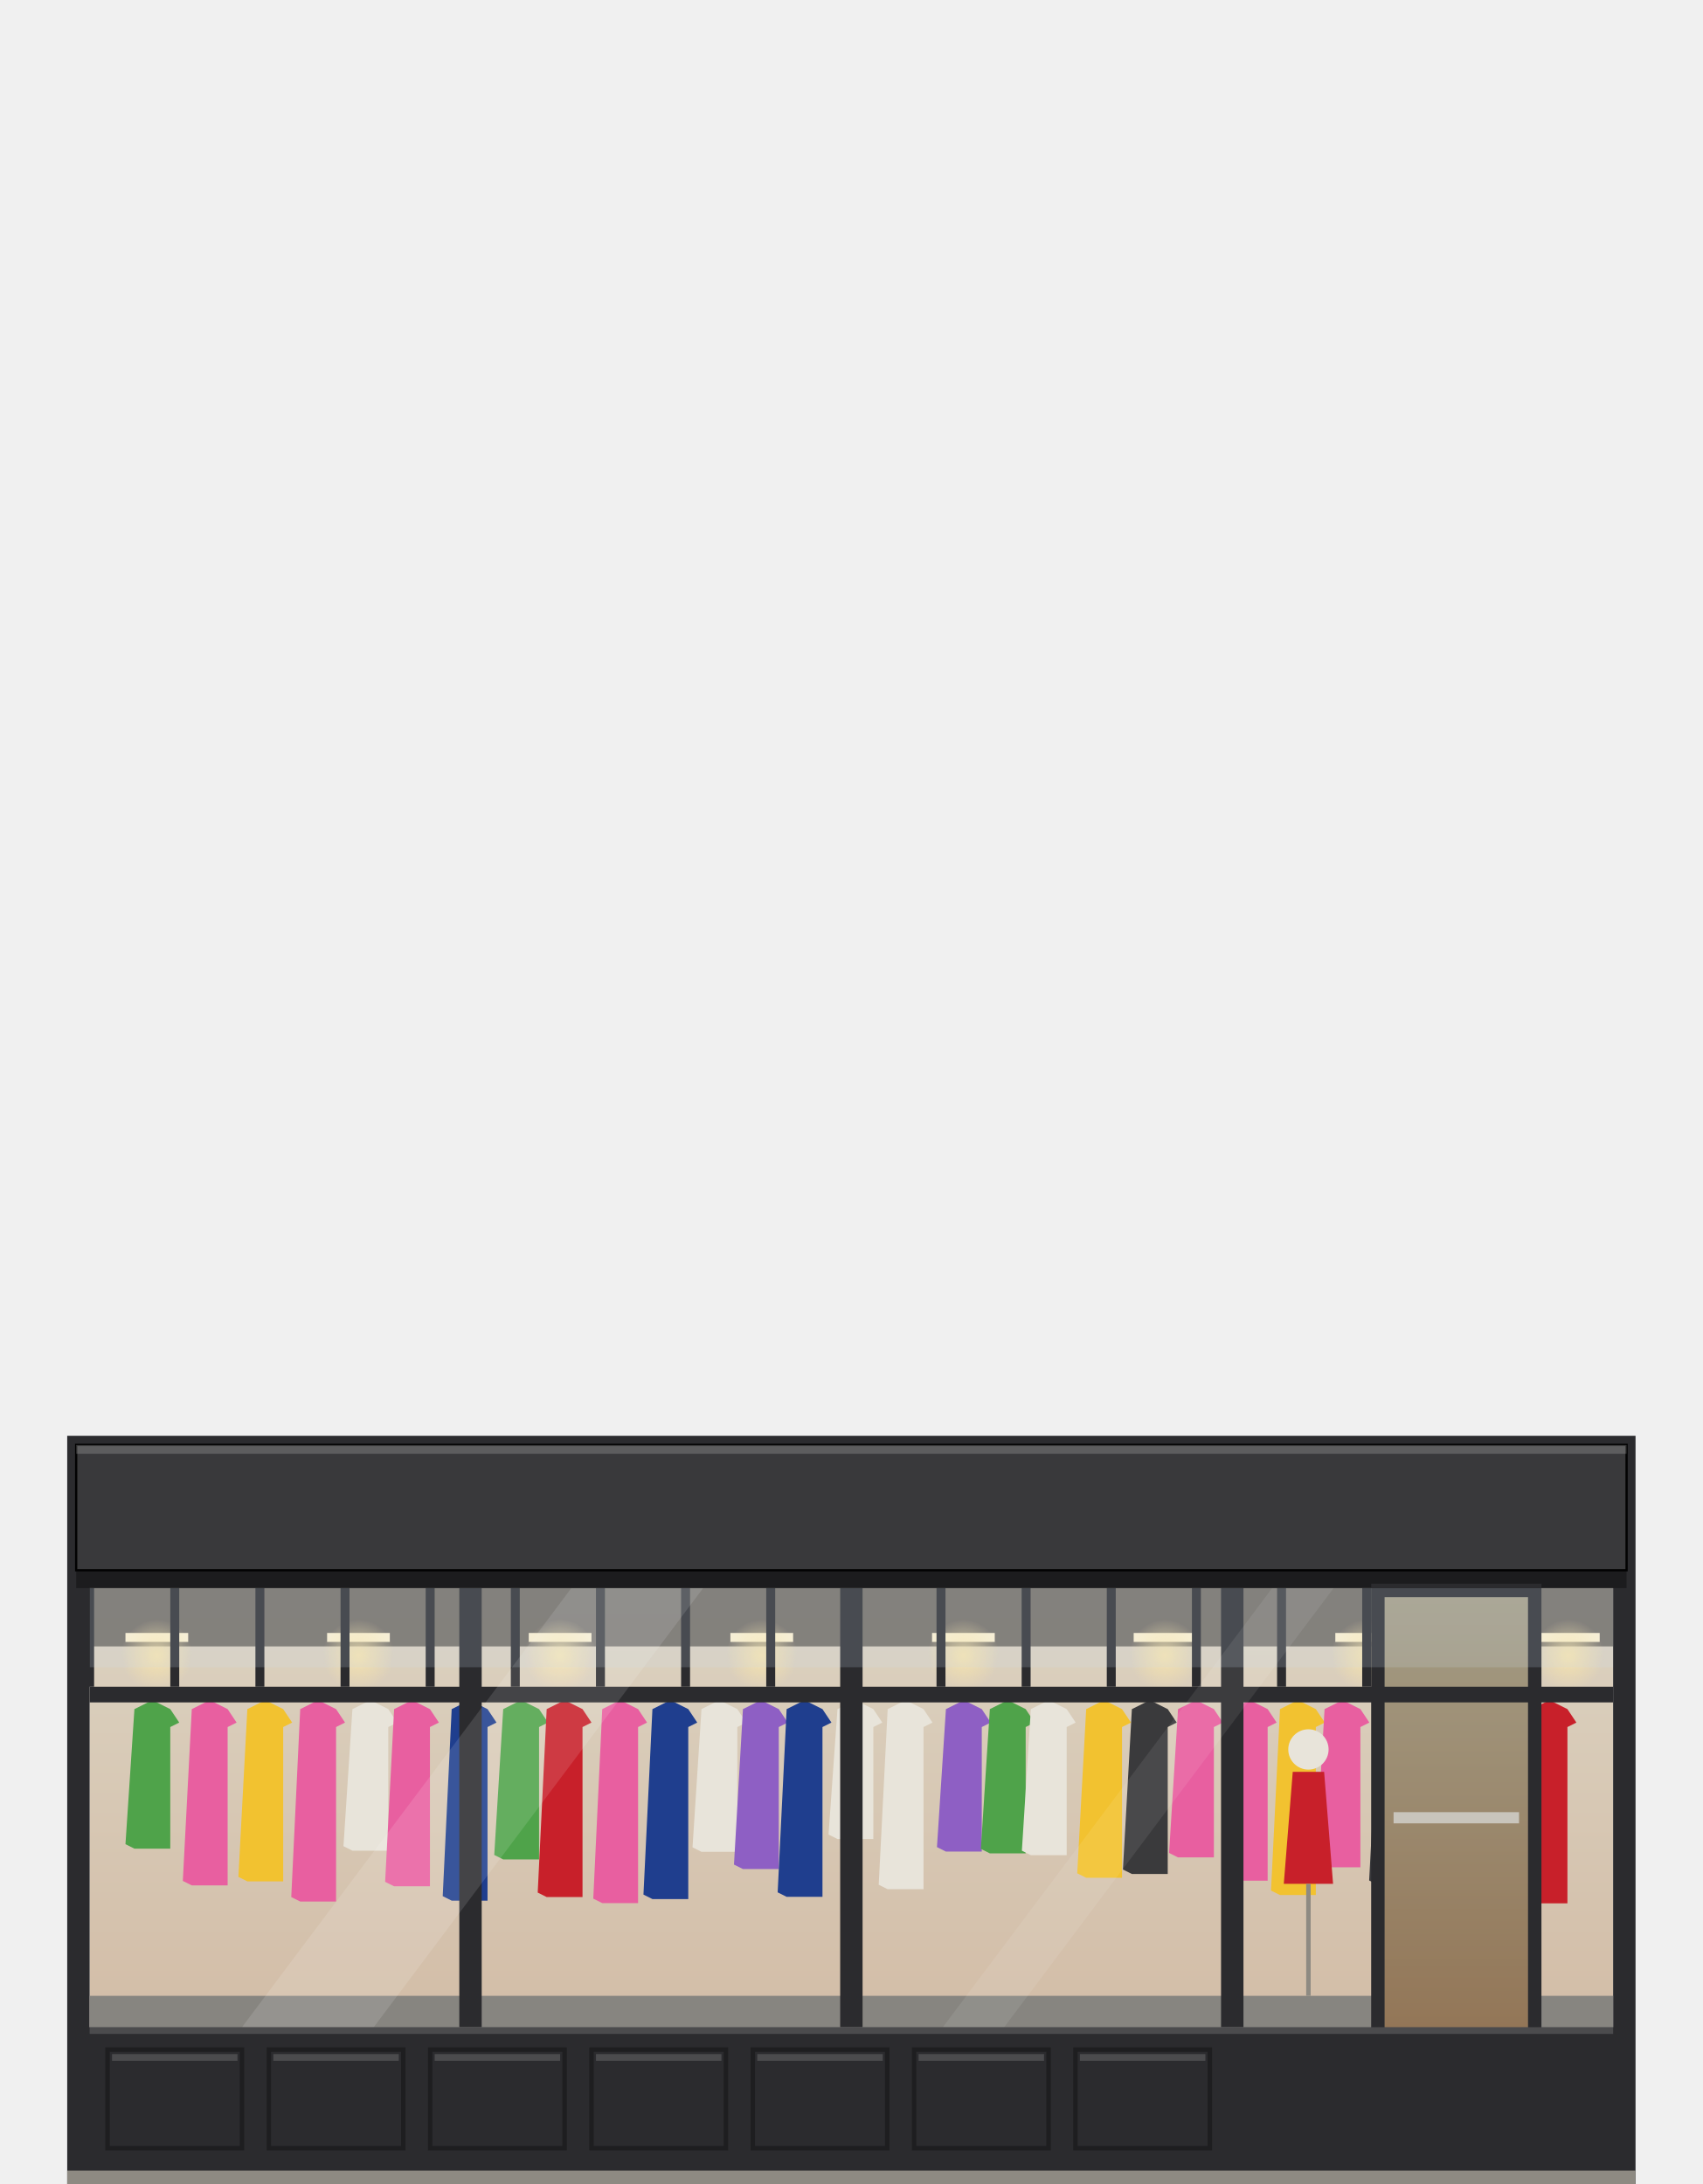
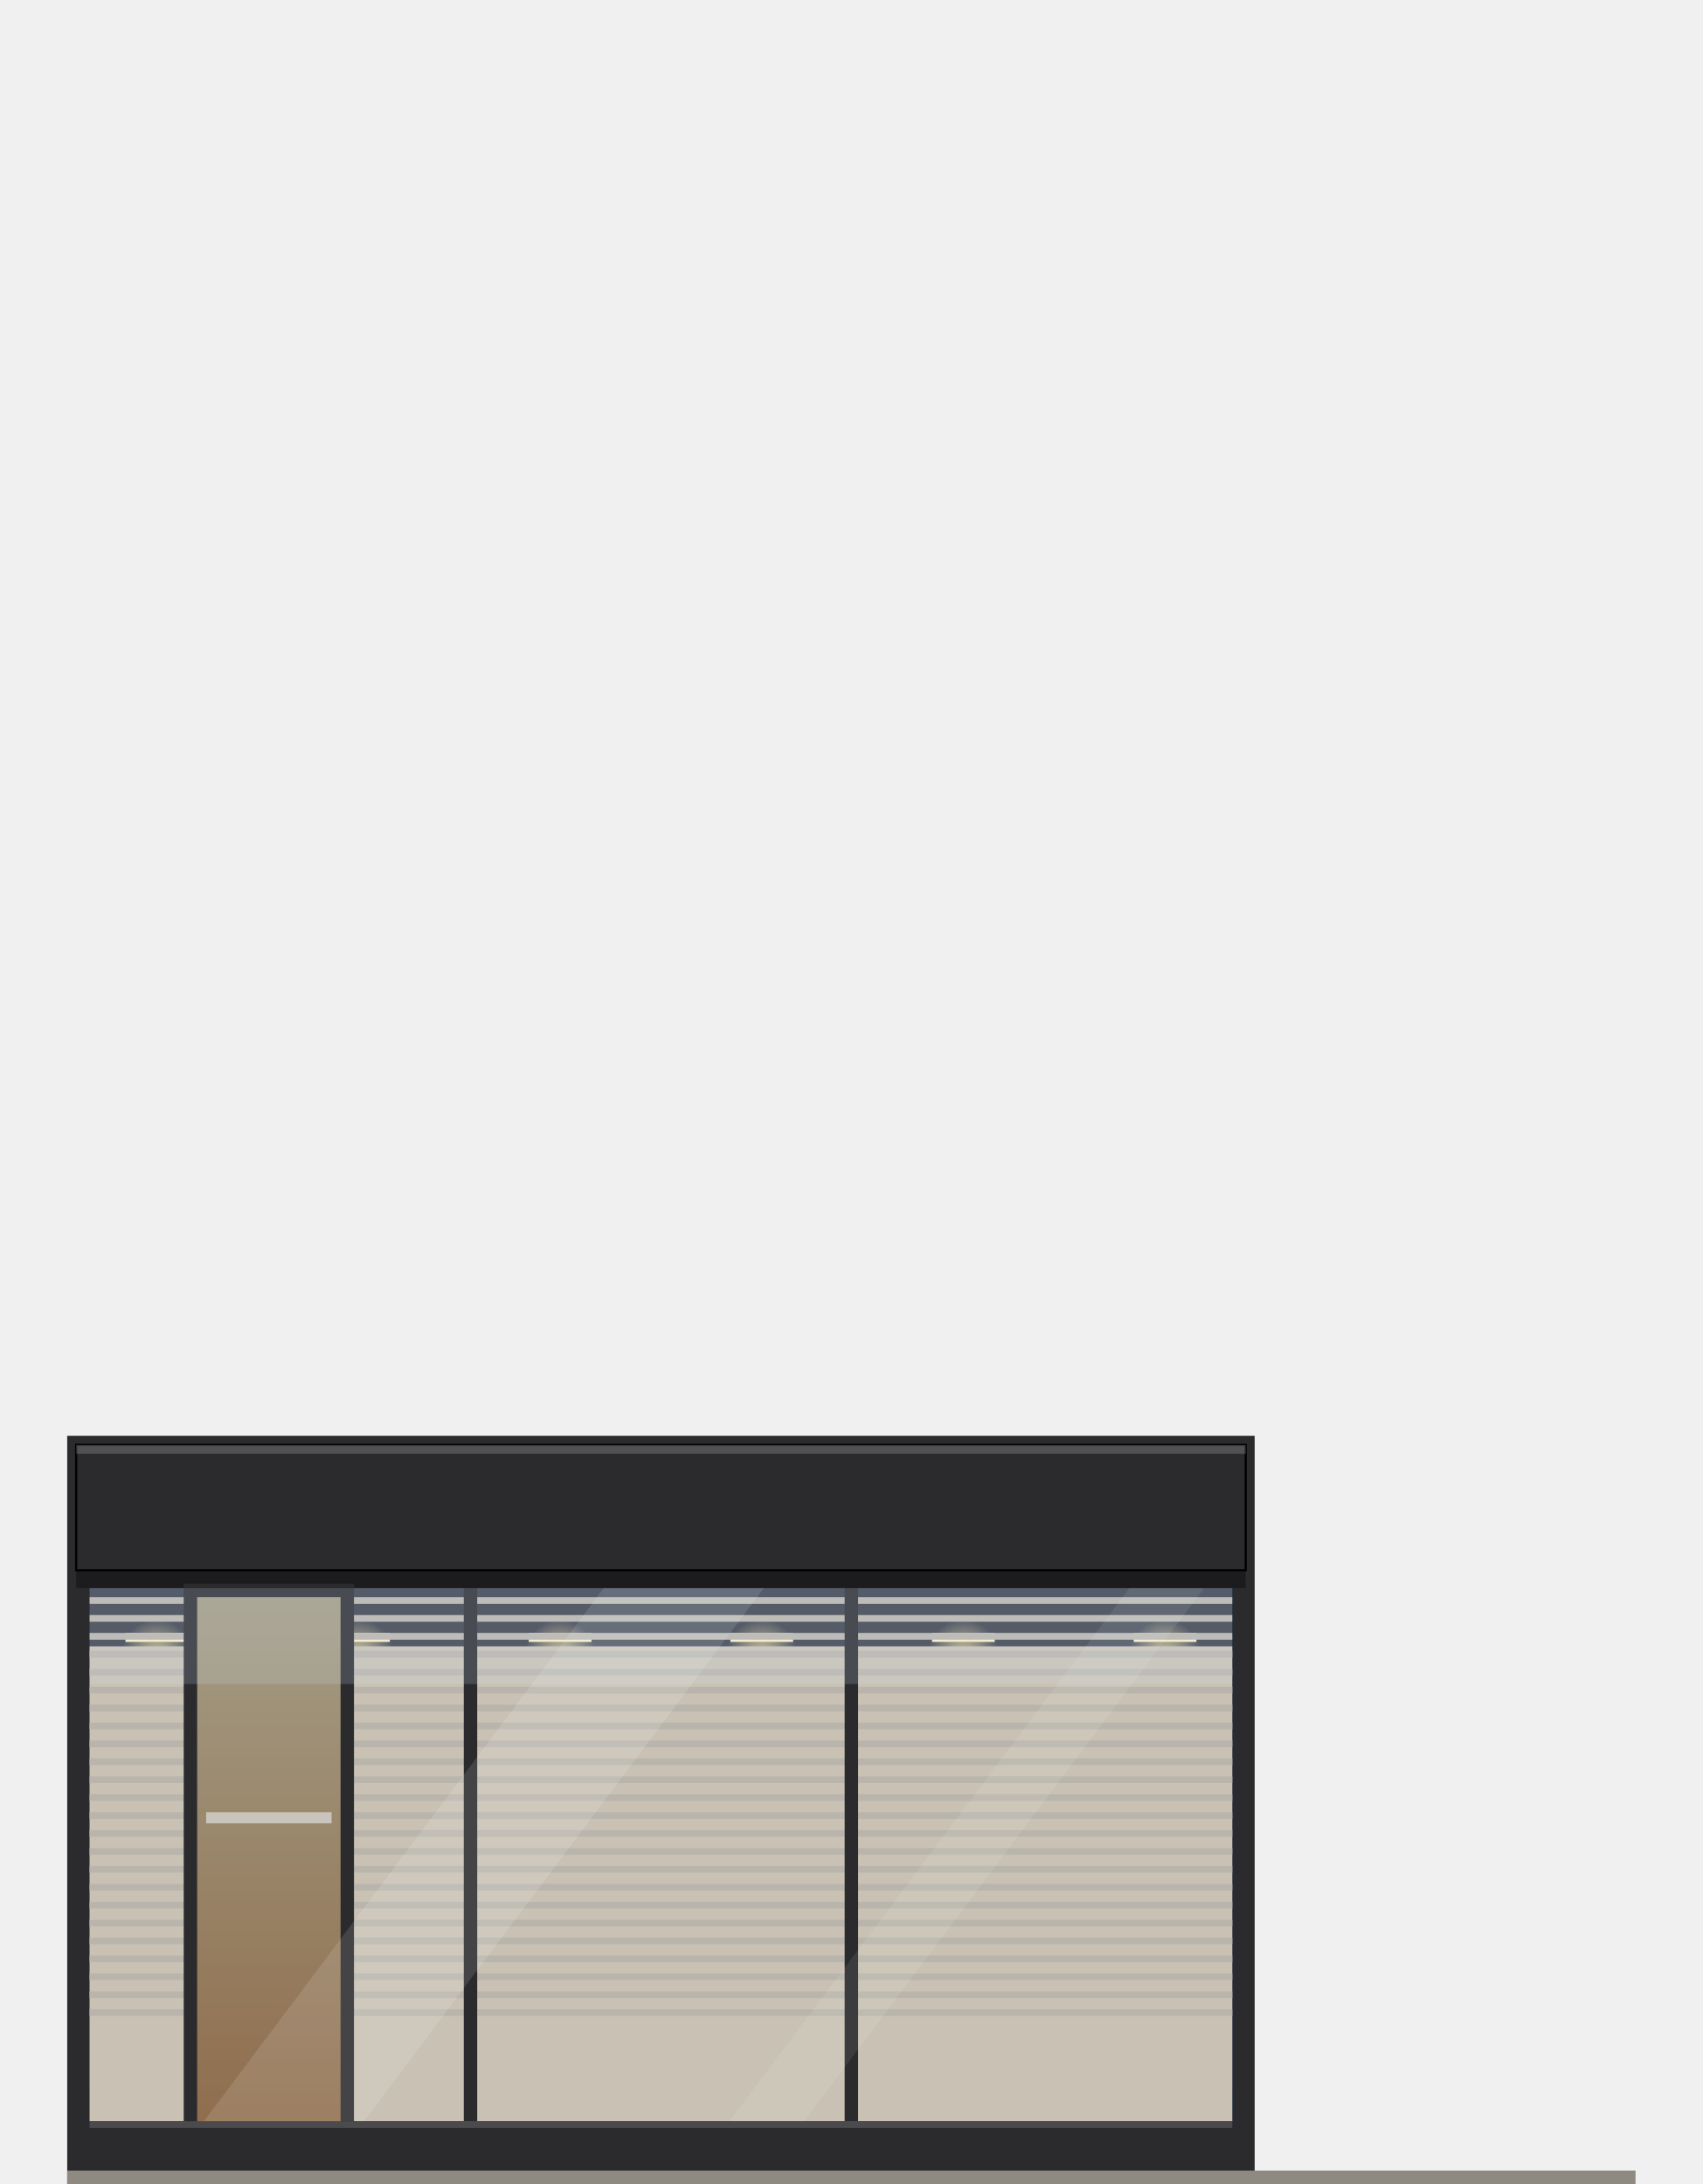
<svg xmlns="http://www.w3.org/2000/svg" width="760.0" height="975.0" viewBox="0 0 760.0 975.0">
  <defs>
    <linearGradient id="glass" x1="0" y1="0" x2="0" y2="1">
      <stop offset="0" stop-color="#C4E0EC" />
      <stop offset="1" stop-color="#557A90" />
    </linearGradient>
    <linearGradient id="shade" x1="0" y1="0" x2="0" y2="1">
      <stop offset="0" stop-color="#FFFFFF" stop-opacity="0.1" />
      <stop offset="1" stop-color="#000000" stop-opacity="0.16" />
    </linearGradient>
    <radialGradient id="glow">
      <stop offset="0" stop-color="#FFE9A8" stop-opacity="0.75" />
      <stop offset="1" stop-color="#FFE9A8" stop-opacity="0" />
    </radialGradient>
    <linearGradient id="warm" x1="0" y1="0" x2="0" y2="1">
      <stop offset="0" stop-color="#FFE7B5" />
      <stop offset="1" stop-color="#D98E4A" />
    </linearGradient>
    <linearGradient id="drop" x1="0" y1="0" x2="0" y2="1">
      <stop offset="0" stop-color="#2A1408" stop-opacity="0.3" />
      <stop offset="1" stop-color="#2A1408" stop-opacity="0" />
    </linearGradient>
    <linearGradient id="sun" x1="0" y1="0" x2="1" y2="0">
      <stop offset="0" stop-color="#FFE6B8" stop-opacity="0.14" />
      <stop offset="0.5" stop-color="#FFE6B8" stop-opacity="0" />
      <stop offset="1" stop-color="#1A0C14" stop-opacity="0.12" />
    </linearGradient>
    <radialGradient id="pumpkin_glow">
      <stop offset="0" stop-color="#FFB347" stop-opacity="0.6" />
      <stop offset="1" stop-color="#FFB347" stop-opacity="0" />
    </radialGradient>
  </defs>
-   <rect x="30.0" y="641.0" width="700.0" height="334.0" fill="#2B2B2E" />
-   <rect x="34.0" y="645.0" width="692.0" height="56.0" fill="#3A3A3C" stroke="#000000" stroke-width="1.0" opacity="0.95" />
-   <rect x="34.0" y="645.0" width="692.0" height="4.0" fill="#FFFFFF" opacity="0.18" />
-   <rect x="34.0" y="701.0" width="692.0" height="8.0" fill="#000000" opacity="0.35" />
-   <rect x="40.0" y="709.0" width="680.0" height="196.0" fill="#2F3A41" />
+   <rect x="30.0" y="641.0" width="530.0" height="334.0" fill="#2B2B2E" />
+   <rect x="34.0" y="645.0" width="522.0" height="56.0" fill="#2B2B2E" stroke="#000000" stroke-width="1.0" opacity="0.95" />
+   <rect x="34.0" y="645.0" width="522.0" height="4.0" fill="#FFFFFF" opacity="0.18" />
+   <rect x="34.0" y="701.0" width="522.0" height="8.0" fill="#000000" opacity="0.35" />
+   <rect x="40.0" y="709.0" width="510.0" height="238.0" fill="#2F3A41" />
  <clipPath id="in1">
-     <rect x="40.0" y="709.0" width="680.0" height="196.0" />
+     <rect x="40.0" y="709.0" width="510.0" height="238.0" />
  </clipPath>
  <g clip-path="url(#in1)">
-     <rect x="40.0" y="709.0" width="680.0" height="196.0" fill="#d0ccc5" />
-     <rect x="40.0" y="709.0" width="680.0" height="196.0" fill="url(#warm)" opacity="0.25" />
-     <rect x="40.0" y="709.0" width="680.0" height="26.0" fill="#1E1A18" opacity="0.55" />
+     <rect x="40.0" y="709.0" width="510.0" height="238.0" fill="#28457d" />
+     <rect x="40.0" y="709.0" width="510.0" height="238.0" fill="url(#warm)" opacity="0.25" />
+     <rect x="40.0" y="709.0" width="510.0" height="26.0" fill="#1E1A18" opacity="0.55" />
    <rect x="56.0" y="729.0" width="28.0" height="4.0" fill="#FFF2D0" />
    <circle cx="70.0" cy="739.0" r="16.0" fill="url(#glow)" />
    <rect x="146.0" y="729.0" width="28.0" height="4.0" fill="#FFF2D0" />
    <circle cx="160.0" cy="739.0" r="16.0" fill="url(#glow)" />
    <rect x="236.0" y="729.0" width="28.0" height="4.0" fill="#FFF2D0" />
    <circle cx="250.0" cy="739.0" r="16.0" fill="url(#glow)" />
    <rect x="326.0" y="729.0" width="28.0" height="4.0" fill="#FFF2D0" />
    <circle cx="340.0" cy="739.0" r="16.0" fill="url(#glow)" />
    <rect x="416.0" y="729.0" width="28.0" height="4.0" fill="#FFF2D0" />
    <circle cx="430.0" cy="739.0" r="16.0" fill="url(#glow)" />
    <rect x="506.0" y="729.0" width="28.0" height="4.0" fill="#FFF2D0" />
    <circle cx="520.0" cy="739.0" r="16.0" fill="url(#glow)" />
-     <rect x="596.0" y="729.0" width="28.0" height="4.0" fill="#FFF2D0" />
-     <circle cx="610.0" cy="739.0" r="16.0" fill="url(#glow)" />
-     <rect x="686.0" y="729.0" width="28.0" height="4.0" fill="#FFF2D0" />
-     <circle cx="700.0" cy="739.0" r="16.0" fill="url(#glow)" />
-     <rect x="40.0" y="891.0" width="680.0" height="14.0" fill="#878580" />
-     <rect x="50.0" y="755.0" width="660.0" height="3.0" fill="#8E8A82" />
-     <path d="M60.0 763.0 l8 -4 l8 4 l4 6 l-4 2 v54.3 h-16 v-0.0 l-4 -2 z" fill="#4FA34A" />
-     <path d="M85.6 763.0 l8 -4 l8 4 l4 6 l-4 2 v70.7 h-16 v-0.0 l-4 -2 z" fill="#E85FA0" />
-     <path d="M110.4 763.0 l8 -4 l8 4 l4 6 l-4 2 v68.9 h-16 v-0.0 l-4 -2 z" fill="#F2C230" />
-     <path d="M134.0 763.0 l8 -4 l8 4 l4 6 l-4 2 v77.9 h-16 v-0.0 l-4 -2 z" fill="#E85FA0" />
-     <path d="M157.3 763.0 l8 -4 l8 4 l4 6 l-4 2 v55.2 h-16 v-0.0 l-4 -2 z" fill="#E8E4DA" />
-     <path d="M175.9 763.0 l8 -4 l8 4 l4 6 l-4 2 v71.1 h-16 v-0.0 l-4 -2 z" fill="#E85FA0" />
-     <path d="M201.6 763.0 l8 -4 l8 4 l4 6 l-4 2 v77.5 h-16 v-0.0 l-4 -2 z" fill="#1F3E8E" />
-     <path d="M224.6 763.0 l8 -4 l8 4 l4 6 l-4 2 v59.1 h-16 v-0.0 l-4 -2 z" fill="#4FA34A" />
-     <path d="M244.0 763.0 l8 -4 l8 4 l4 6 l-4 2 v75.9 h-16 v-0.0 l-4 -2 z" fill="#C8202A" />
-     <path d="M268.8 763.0 l8 -4 l8 4 l4 6 l-4 2 v78.6 h-16 v-0.0 l-4 -2 z" fill="#E85FA0" />
-     <path d="M291.2 763.0 l8 -4 l8 4 l4 6 l-4 2 v76.8 h-16 v-0.0 l-4 -2 z" fill="#1F3E8E" />
-     <path d="M313.1 763.0 l8 -4 l8 4 l4 6 l-4 2 v55.7 h-16 v-0.0 l-4 -2 z" fill="#E8E4DA" />
-     <path d="M331.6 763.0 l8 -4 l8 4 l4 6 l-4 2 v63.4 h-16 v-0.0 l-4 -2 z" fill="#8E5FC4" />
-     <path d="M351.1 763.0 l8 -4 l8 4 l4 6 l-4 2 v75.8 h-16 v-0.0 l-4 -2 z" fill="#1F3E8E" />
-     <path d="M373.8 763.0 l8 -4 l8 4 l4 6 l-4 2 v50.0 h-16 v-0.0 l-4 -2 z" fill="#E8E4DA" />
-     <path d="M396.2 763.0 l8 -4 l8 4 l4 6 l-4 2 v72.4 h-16 v-0.0 l-4 -2 z" fill="#E8E4DA" />
-     <path d="M422.2 763.0 l8 -4 l8 4 l4 6 l-4 2 v55.6 h-16 v-0.0 l-4 -2 z" fill="#8E5FC4" />
-     <path d="M441.8 763.0 l8 -4 l8 4 l4 6 l-4 2 v56.4 h-16 v-0.0 l-4 -2 z" fill="#4FA34A" />
-     <path d="M460.1 763.0 l8 -4 l8 4 l4 6 l-4 2 v57.2 h-16 v-0.0 l-4 -2 z" fill="#E8E4DA" />
-     <path d="M484.8 763.0 l8 -4 l8 4 l4 6 l-4 2 v67.3 h-16 v-0.0 l-4 -2 z" fill="#F2C230" />
-     <path d="M505.2 763.0 l8 -4 l8 4 l4 6 l-4 2 v65.6 h-16 v-0.0 l-4 -2 z" fill="#3A3A3C" />
-     <path d="M525.8 763.0 l8 -4 l8 4 l4 6 l-4 2 v58.2 h-16 v-0.0 l-4 -2 z" fill="#E85FA0" />
-     <path d="M549.8 763.0 l8 -4 l8 4 l4 6 l-4 2 v68.6 h-16 v-0.0 l-4 -2 z" fill="#E85FA0" />
-     <path d="M571.3 763.0 l8 -4 l8 4 l4 6 l-4 2 v75.0 h-16 v-0.0 l-4 -2 z" fill="#F2C230" />
-     <path d="M591.2 763.0 l8 -4 l8 4 l4 6 l-4 2 v62.6 h-16 v-0.0 l-4 -2 z" fill="#E85FA0" />
-     <path d="M615.1 763.0 l8 -4 l8 4 l4 6 l-4 2 v70.5 h-16 v-0.0 l-4 -2 z" fill="#3A3A3C" />
-     <path d="M636.9 763.0 l8 -4 l8 4 l4 6 l-4 2 v60.4 h-16 v-0.0 l-4 -2 z" fill="#8E5FC4" />
-     <path d="M660.7 763.0 l8 -4 l8 4 l4 6 l-4 2 v68.7 h-16 v-0.0 l-4 -2 z" fill="#3A3A3C" />
-     <path d="M683.6 763.0 l8 -4 l8 4 l4 6 l-4 2 v78.7 h-16 v-0.0 l-4 -2 z" fill="#C8202A" />
-     <circle cx="584.0" cy="781.0" r="9.0" fill="#E8E4DA" />
-     <path d="M577.0 791.0 l14 0 l4 50 l-22 0 z" fill="#C8202A" />
-     <rect x="583.0" y="841.0" width="2.0" height="50.0" fill="#8E8A82" />
+     <rect x="40.0" y="933.0" width="510.0" height="14.0" fill="#1a2d51" />
+     <rect x="40.0" y="735.0" width="510.0" height="212.0" fill="#C9C2B4" />
+     <rect x="40.0" y="713.0" width="510.0" height="3.0" fill="#B9B5AC" />
+     <rect x="40.0" y="721.0" width="510.0" height="3.0" fill="#B9B5AC" />
+     <rect x="40.0" y="729.0" width="510.0" height="3.0" fill="#B9B5AC" />
+     <rect x="40.0" y="737.0" width="510.0" height="3.0" fill="#B9B5AC" />
+     <rect x="40.0" y="745.0" width="510.0" height="3.0" fill="#B9B5AC" />
+     <rect x="40.0" y="753.0" width="510.0" height="3.0" fill="#B9B5AC" />
+     <rect x="40.0" y="761.0" width="510.0" height="3.0" fill="#B9B5AC" />
+     <rect x="40.0" y="769.0" width="510.0" height="3.0" fill="#B9B5AC" />
+     <rect x="40.0" y="777.0" width="510.0" height="3.0" fill="#B9B5AC" />
+     <rect x="40.0" y="785.0" width="510.0" height="3.0" fill="#B9B5AC" />
+     <rect x="40.0" y="793.0" width="510.0" height="3.0" fill="#B9B5AC" />
+     <rect x="40.0" y="801.0" width="510.0" height="3.0" fill="#B9B5AC" />
+     <rect x="40.0" y="809.0" width="510.0" height="3.0" fill="#B9B5AC" />
+     <rect x="40.0" y="817.0" width="510.0" height="3.0" fill="#B9B5AC" />
+     <rect x="40.0" y="825.0" width="510.0" height="3.0" fill="#B9B5AC" />
+     <rect x="40.0" y="833.0" width="510.0" height="3.0" fill="#B9B5AC" />
+     <rect x="40.0" y="841.0" width="510.0" height="3.0" fill="#B9B5AC" />
+     <rect x="40.0" y="849.0" width="510.0" height="3.0" fill="#B9B5AC" />
+     <rect x="40.0" y="857.0" width="510.0" height="3.0" fill="#B9B5AC" />
+     <rect x="40.0" y="865.0" width="510.0" height="3.0" fill="#B9B5AC" />
+     <rect x="40.0" y="873.0" width="510.0" height="3.0" fill="#B9B5AC" />
+     <rect x="40.0" y="881.0" width="510.0" height="3.0" fill="#B9B5AC" />
+     <rect x="40.0" y="889.0" width="510.0" height="3.0" fill="#B9B5AC" />
+     <rect x="40.0" y="897.0" width="510.0" height="3.0" fill="#B9B5AC" />
  </g>
-   <rect x="612.0" y="707.0" width="76.0" height="262.0" fill="#2B2B2E" />
-   <rect x="618.0" y="713.0" width="64.0" height="250.0" fill="#33404A" />
-   <rect x="618.0" y="713.0" width="64.0" height="250.0" fill="url(#warm)" opacity="0.55" />
-   <rect x="622.0" y="809.0" width="56.0" height="5.0" fill="#C9C5BC" />
-   <rect x="205.0" y="709.0" width="10.0" height="196.0" fill="#2B2B2E" />
-   <rect x="375.0" y="709.0" width="10.0" height="196.0" fill="#2B2B2E" />
-   <rect x="545.0" y="709.0" width="10.0" height="196.0" fill="#2B2B2E" />
-   <rect x="40.0" y="753.0" width="680.0" height="7.0" fill="#2B2B2E" />
-   <rect x="38.0" y="709.0" width="4.0" height="44.0" fill="#2B2B2E" />
-   <rect x="76.0" y="709.0" width="4.0" height="44.0" fill="#2B2B2E" />
-   <rect x="114.0" y="709.0" width="4.0" height="44.0" fill="#2B2B2E" />
-   <rect x="152.0" y="709.0" width="4.0" height="44.0" fill="#2B2B2E" />
-   <rect x="190.0" y="709.0" width="4.0" height="44.0" fill="#2B2B2E" />
-   <rect x="228.0" y="709.0" width="4.0" height="44.0" fill="#2B2B2E" />
-   <rect x="266.0" y="709.0" width="4.0" height="44.0" fill="#2B2B2E" />
-   <rect x="304.0" y="709.0" width="4.0" height="44.0" fill="#2B2B2E" />
-   <rect x="342.0" y="709.0" width="4.0" height="44.0" fill="#2B2B2E" />
-   <rect x="380.0" y="709.0" width="4.0" height="44.0" fill="#2B2B2E" />
-   <rect x="418.0" y="709.0" width="4.0" height="44.0" fill="#2B2B2E" />
-   <rect x="456.0" y="709.0" width="4.0" height="44.0" fill="#2B2B2E" />
-   <rect x="494.0" y="709.0" width="4.0" height="44.0" fill="#2B2B2E" />
-   <rect x="532.0" y="709.0" width="4.0" height="44.0" fill="#2B2B2E" />
-   <rect x="570.0" y="709.0" width="4.0" height="44.0" fill="#2B2B2E" />
-   <rect x="608.0" y="709.0" width="4.0" height="44.0" fill="#2B2B2E" />
-   <rect x="40.0" y="905.0" width="680.0" height="64.0" fill="#2B2B2E" />
-   <rect x="48.0" y="915.0" width="60.0" height="44.0" fill="none" stroke="#000000" stroke-width="2.0" opacity="0.3" />
-   <rect x="50.0" y="917.0" width="56.0" height="3.0" fill="#FFFFFF" opacity="0.15" />
-   <rect x="120.0" y="915.0" width="60.0" height="44.0" fill="none" stroke="#000000" stroke-width="2.0" opacity="0.3" />
-   <rect x="122.0" y="917.0" width="56.0" height="3.0" fill="#FFFFFF" opacity="0.15" />
-   <rect x="192.0" y="915.0" width="60.0" height="44.0" fill="none" stroke="#000000" stroke-width="2.0" opacity="0.3" />
-   <rect x="194.0" y="917.0" width="56.0" height="3.0" fill="#FFFFFF" opacity="0.15" />
-   <rect x="264.0" y="915.0" width="60.0" height="44.0" fill="none" stroke="#000000" stroke-width="2.0" opacity="0.3" />
-   <rect x="266.0" y="917.0" width="56.0" height="3.0" fill="#FFFFFF" opacity="0.15" />
-   <rect x="336.0" y="915.0" width="60.0" height="44.0" fill="none" stroke="#000000" stroke-width="2.0" opacity="0.3" />
-   <rect x="338.0" y="917.0" width="56.0" height="3.0" fill="#FFFFFF" opacity="0.15" />
-   <rect x="408.0" y="915.0" width="60.0" height="44.0" fill="none" stroke="#000000" stroke-width="2.0" opacity="0.3" />
-   <rect x="410.0" y="917.0" width="56.0" height="3.0" fill="#FFFFFF" opacity="0.15" />
-   <rect x="480.0" y="915.0" width="60.0" height="44.0" fill="none" stroke="#000000" stroke-width="2.0" opacity="0.3" />
-   <rect x="482.0" y="917.0" width="56.0" height="3.0" fill="#FFFFFF" opacity="0.15" />
-   <rect x="40.0" y="905.0" width="680.0" height="3.0" fill="#FFFFFF" opacity="0.15" />
+   <rect x="82.0" y="707.0" width="76.0" height="262.0" fill="#2B2B2E" />
+   <rect x="88.0" y="713.0" width="64.0" height="250.0" fill="#33404A" />
+   <rect x="88.0" y="713.0" width="64.0" height="250.0" fill="url(#warm)" opacity="0.55" />
+   <rect x="92.0" y="809.0" width="56.0" height="5.0" fill="#C9C5BC" />
+   <rect x="207.0" y="709.0" width="6.0" height="238.0" fill="#2B2B2E" />
+   <rect x="377.0" y="709.0" width="6.0" height="238.0" fill="#2B2B2E" />
+   <rect x="40.0" y="947.0" width="510.0" height="22.0" fill="#2B2B2E" />
+   <rect x="40.0" y="947.0" width="510.0" height="3.0" fill="#FFFFFF" opacity="0.15" />
  <clipPath id="pane2">
-     <rect x="40.0" y="709.0" width="680.0" height="196.0" />
+     <rect x="40.0" y="709.0" width="510.0" height="238.0" />
  </clipPath>
  <g clip-path="url(#pane2)">
-     <path d="M108.0 905.0 l147.0 -196.0 l58.8 0 l-147.0 196.0 Z" fill="#FFFFFF" opacity="0.12" />
-     <path d="M420.8 905.0 l147.0 -196.0 l27.4 0 l-147.0 196.0 Z" fill="#FFFFFF" opacity="0.08" />
-     <rect x="40.0" y="709.0" width="680.0" height="35.3" fill="#CFE0EC" opacity="0.18" />
+     <path d="M91.0 947.0 l178.5 -238.0 l71.4 0 l-178.5 238.0 Z" fill="#FFFFFF" opacity="0.12" />
+     <path d="M325.6 947.0 l178.5 -238.0 l33.3 0 l-178.5 238.0 Z" fill="#FFFFFF" opacity="0.08" />
+     <rect x="40.0" y="709.0" width="510.0" height="42.8" fill="#CFE0EC" opacity="0.18" />
  </g>
  <rect x="30.0" y="969.0" width="700.0" height="6.0" fill="#8E8A82" />
</svg>
